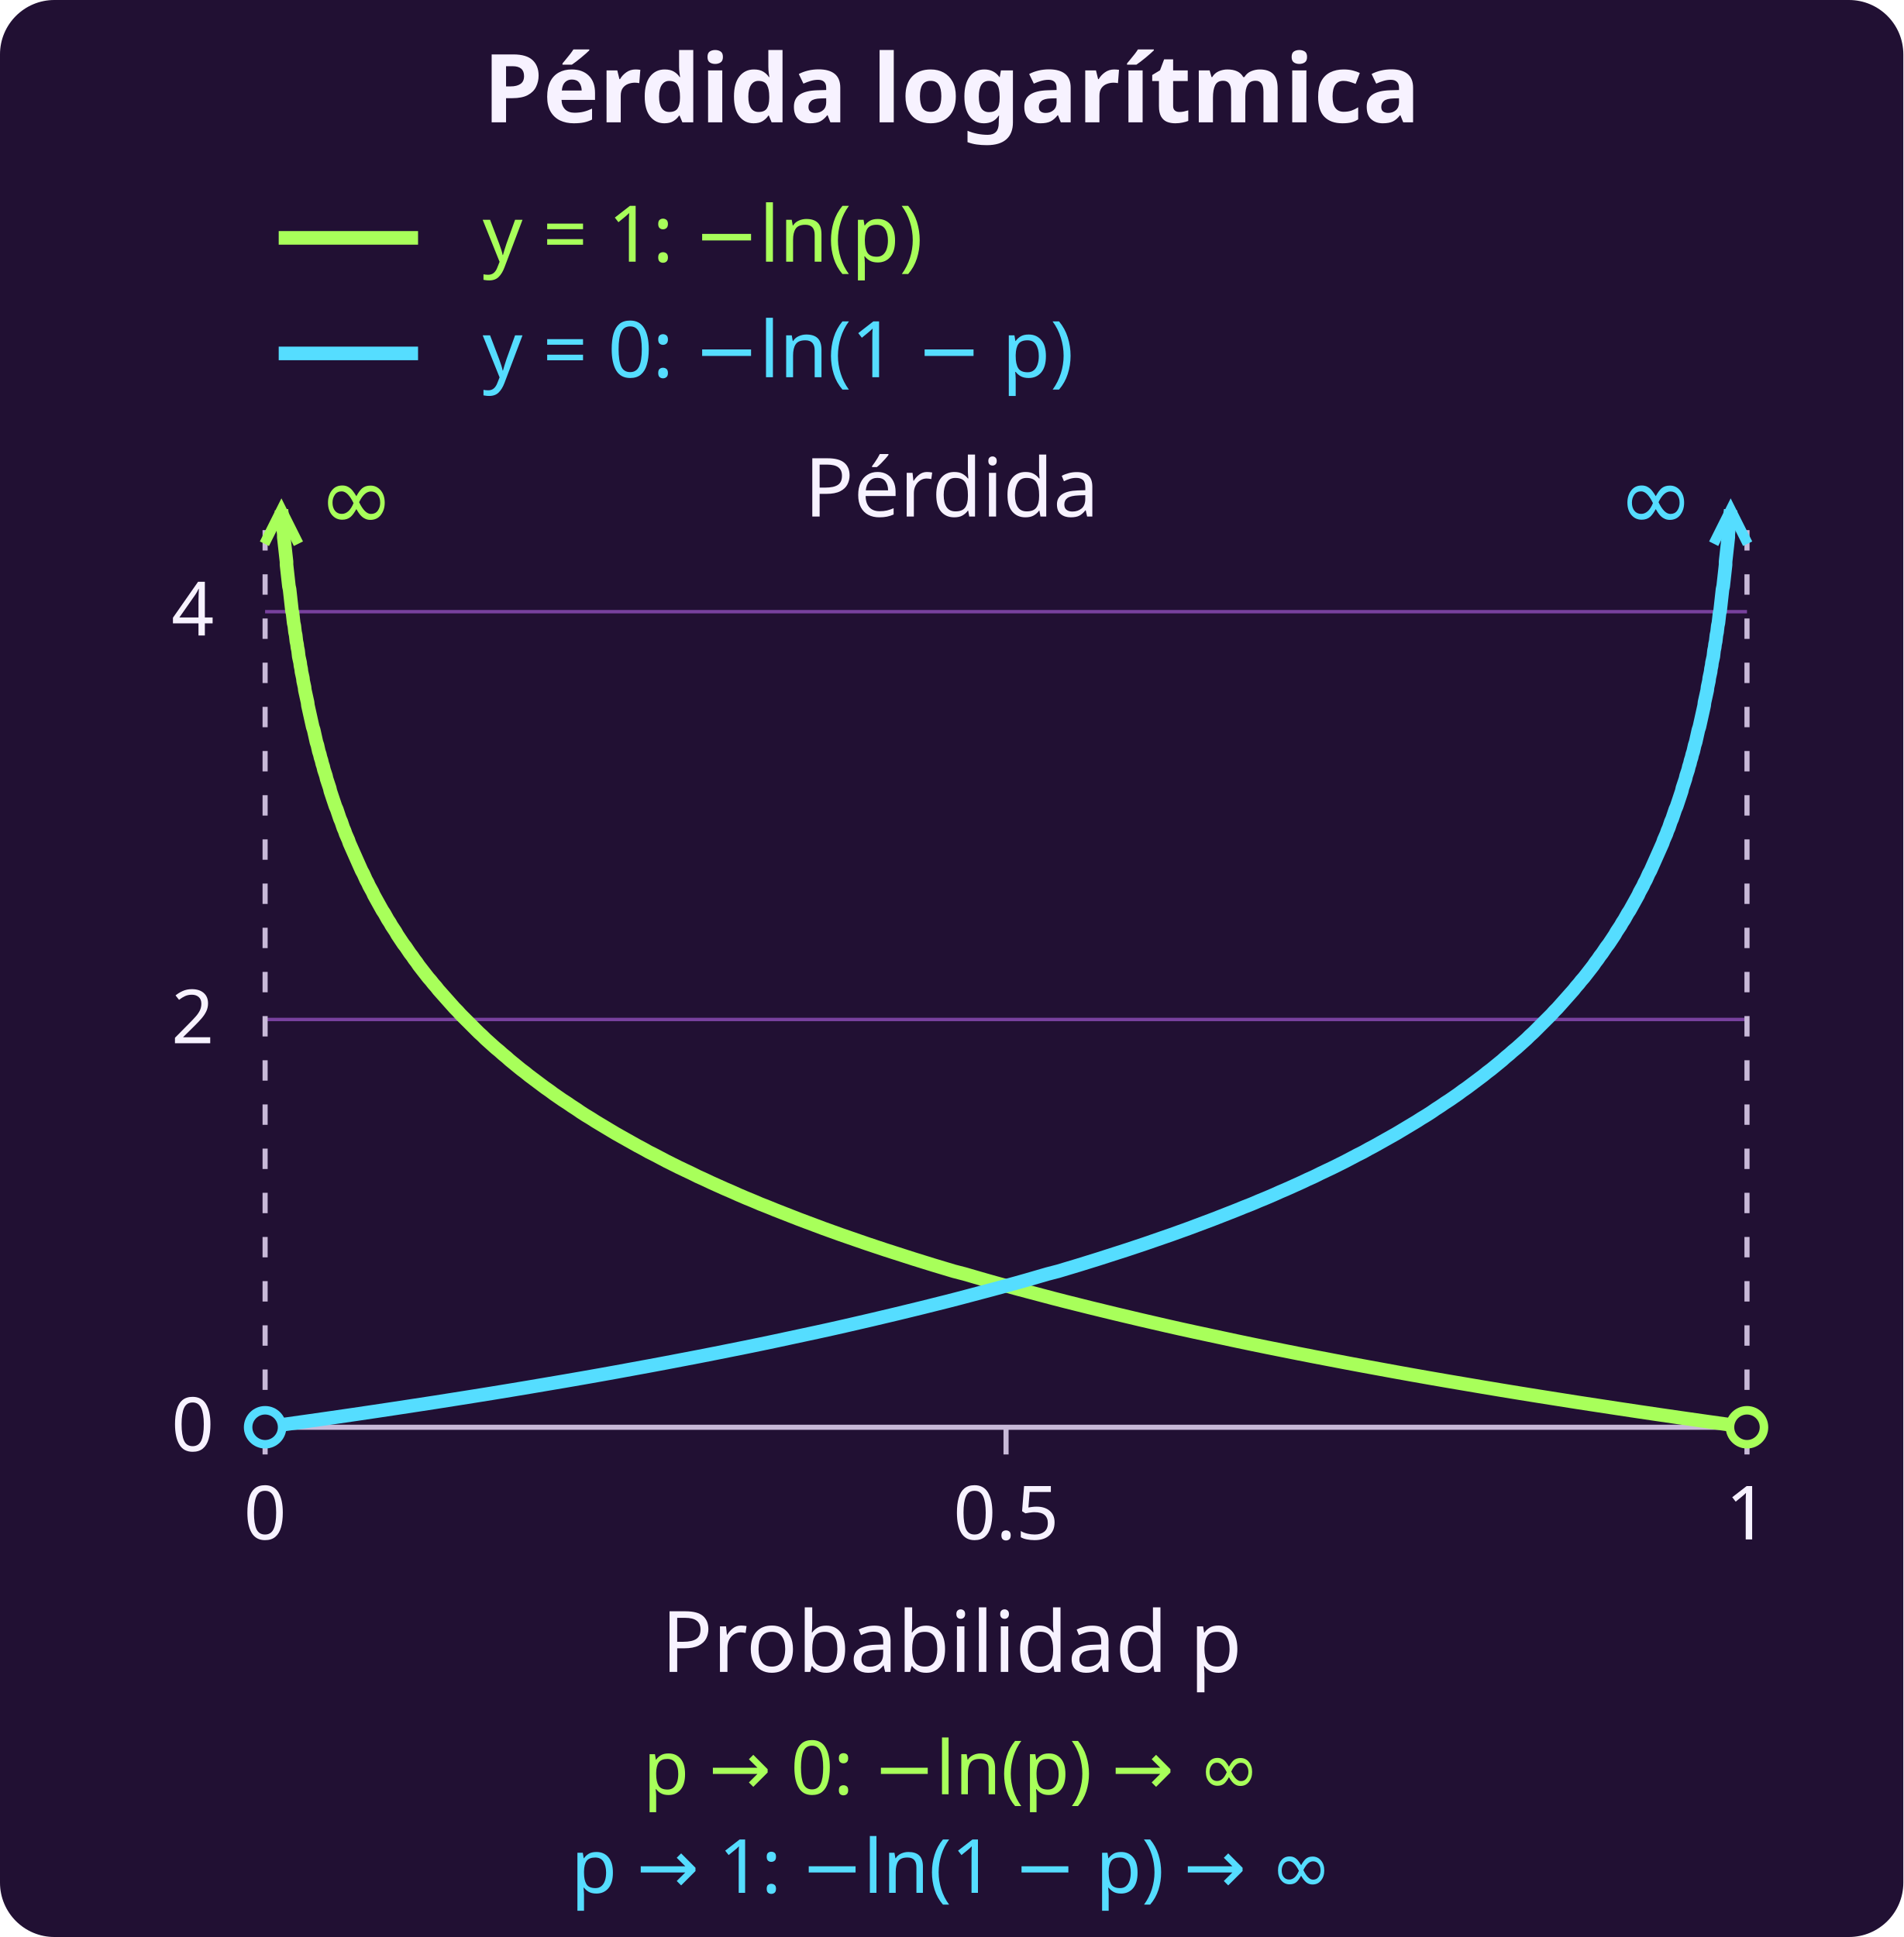
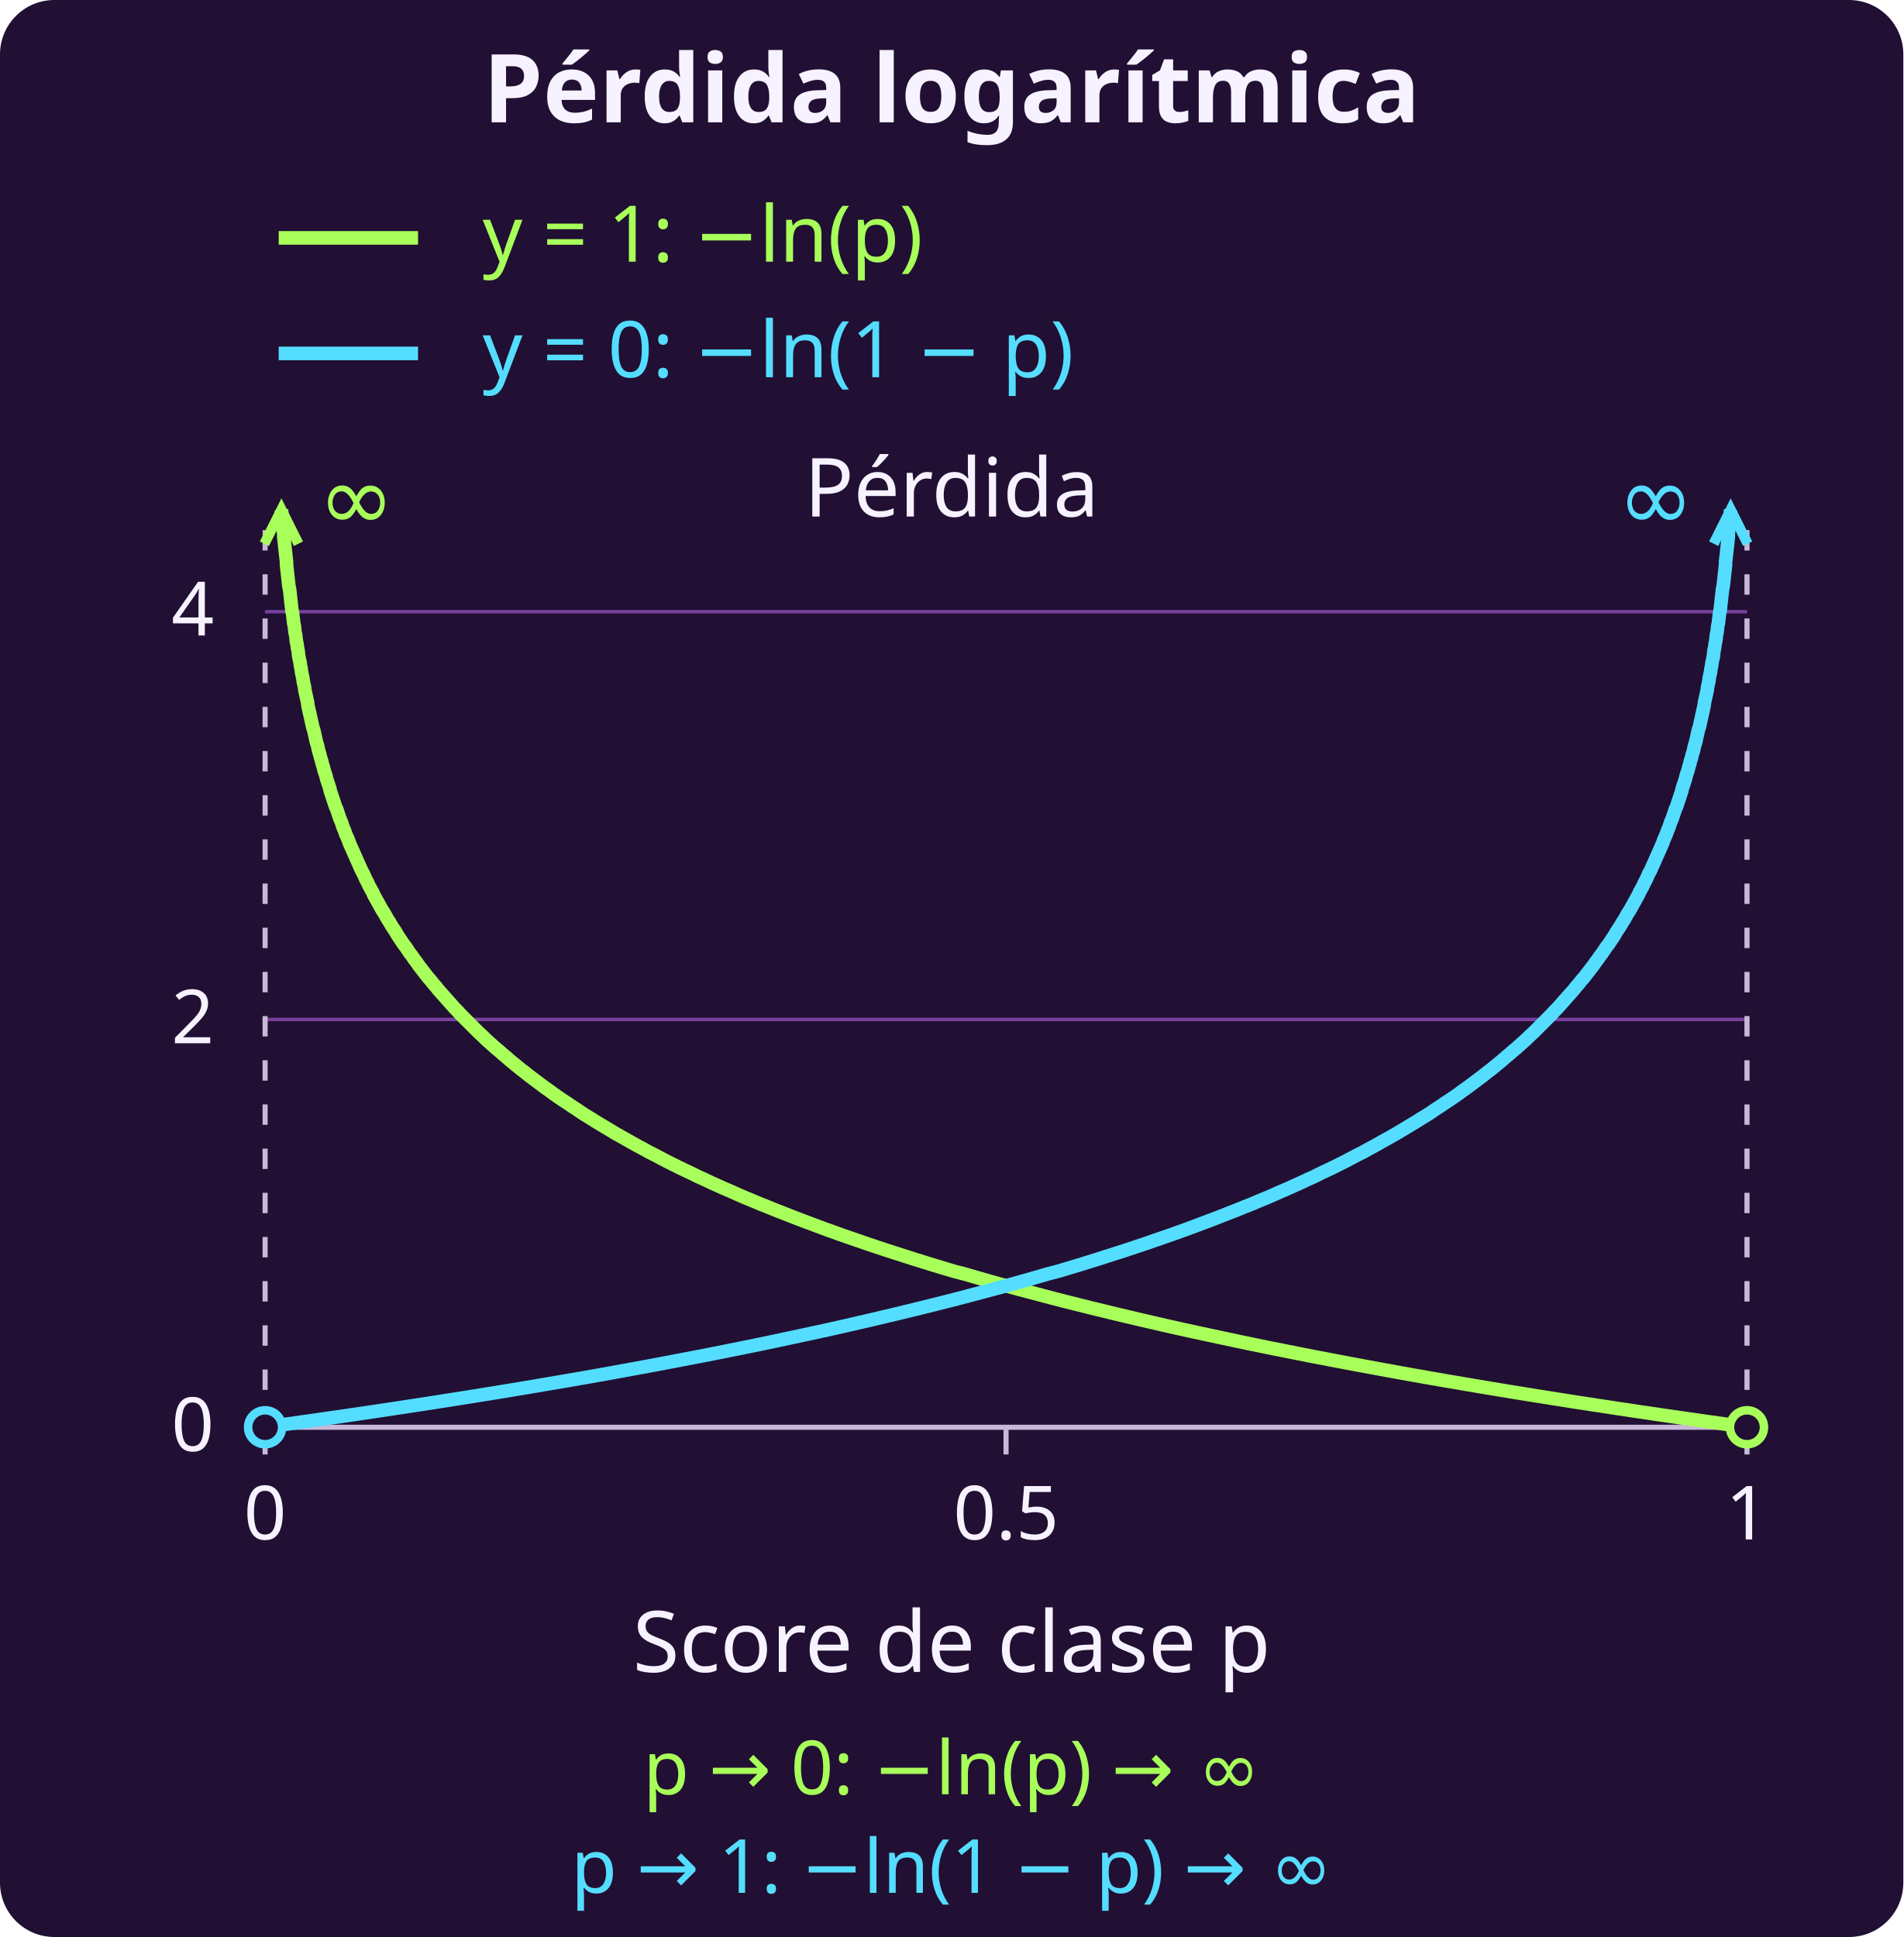
- <svg xmlns="http://www.w3.org/2000/svg" width="560" height="570" viewBox="0 0 560 570" role="img" aria-label="Pérdida logarítmica frente a p: si y es 1, menos ln p decrece; si y es 0, menos ln uno menos p crece. Ambas divergen hacia infinito al asignar probabilidad casi cero a la clase correcta">
+ <svg xmlns="http://www.w3.org/2000/svg" width="560" height="570" viewBox="0 0 560 570" role="img" aria-label="Pérdida logarítmica frente al score normalizado p de clase 1: si y es 1, menos ln p decrece; si y es 0, menos ln uno menos p crece. Ambas divergen hacia infinito al asignar un score casi cero a la clase correcta">
  <rect x="0" y="0" width="560" height="570" rx="16" fill="#211033" />
  <defs>
    <marker id="p" viewBox="0 0 10 10" refX="9" refY="5" markerWidth="6" markerHeight="6" orient="auto-start-reverse">
      <path d="M 0 0 L 10 5 L 0 10 z" fill="#f04cff" />
    </marker>
    <marker id="s" viewBox="0 0 10 10" refX="9" refY="5" markerWidth="6" markerHeight="6" orient="auto-start-reverse">
      <path d="M 0 0 L 10 5 L 0 10 z" fill="#c8b9d8" />
    </marker>
  </defs>
  <text x="280.0" y="36" fill="#f7f2ff" font-family="system-ui, sans-serif" font-size="28" font-weight="700" text-anchor="middle">Pérdida logarítmica</text>
  <line x1="82" y1="70" x2="123" y2="70" stroke="#a8ff5a" stroke-width="4" />
  <text x="142" y="77" fill="#a8ff5a" font-family="system-ui, sans-serif" font-size="23" font-weight="normal" text-anchor="start">y = 1:  −ln(p)</text>
  <line x1="82" y1="104" x2="123" y2="104" stroke="#55ddff" stroke-width="4" />
  <text x="142" y="111" fill="#55ddff" font-family="system-ui, sans-serif" font-size="23" font-weight="normal" text-anchor="start">y = 0:  −ln(1 − p)</text>
  <text x="280.0" y="152" fill="#f7f2ff" font-family="system-ui, sans-serif" font-size="24" font-weight="normal" text-anchor="middle">Pérdida</text>
  <line x1="78" y1="420.0" x2="514" y2="420.0" stroke="#78419e" stroke-width="1" />
  <text x="63" y="427.0" fill="#f7f2ff" font-family="system-ui, sans-serif" font-size="22" font-weight="normal" text-anchor="end">0</text>
  <line x1="78" y1="300.0" x2="514" y2="300.0" stroke="#78419e" stroke-width="1" />
  <text x="63" y="307.0" fill="#f7f2ff" font-family="system-ui, sans-serif" font-size="22" font-weight="normal" text-anchor="end">2</text>
  <line x1="78" y1="180.0" x2="514" y2="180.0" stroke="#78419e" stroke-width="1" />
  <text x="63" y="187.0" fill="#f7f2ff" font-family="system-ui, sans-serif" font-size="22" font-weight="normal" text-anchor="end">4</text>
  <line x1="78" y1="156" x2="78" y2="420" stroke="#c8b9d8" stroke-width="1.5" stroke-dasharray="6 7" />
  <line x1="514" y1="156" x2="514" y2="420" stroke="#c8b9d8" stroke-width="1.5" stroke-dasharray="6 7" />
  <line x1="78" y1="420" x2="514" y2="420" stroke="#c8b9d8" stroke-width="1.5" />
  <line x1="78" y1="420" x2="78" y2="428" stroke="#c8b9d8" stroke-width="1.5" />
  <text x="78" y="453" fill="#f7f2ff" font-family="system-ui, sans-serif" font-size="22" font-weight="normal" text-anchor="middle">0</text>
  <line x1="296.0" y1="420" x2="296.0" y2="428" stroke="#c8b9d8" stroke-width="1.5" />
  <text x="296.0" y="453" fill="#f7f2ff" font-family="system-ui, sans-serif" font-size="22" font-weight="normal" text-anchor="middle">0.5</text>
  <line x1="514" y1="420" x2="514" y2="428" stroke="#c8b9d8" stroke-width="1.5" />
  <text x="514" y="453" fill="#f7f2ff" font-family="system-ui, sans-serif" font-size="22" font-weight="normal" text-anchor="middle">1</text>
  <path d="M 513.6 419.9 L 507.1 419.0 L 500.7 418.1 L 494.4 417.2 L 488.2 416.3 L 482.1 415.4 L 476.1 414.5 L 470.2 413.6 L 464.3 412.7 L 458.6 411.8 L 452.9 410.9 L 447.3 410.0 L 441.8 409.1 L 436.4 408.2 L 431.1 407.3 L 425.8 406.4 L 420.6 405.5 L 415.5 404.6 L 410.5 403.7 L 405.6 402.8 L 400.7 401.9 L 395.9 401.0 L 391.2 400.1 L 386.5 399.2 L 381.9 398.3 L 377.4 397.4 L 372.9 396.5 L 368.5 395.6 L 364.2 394.7 L 360.0 393.8 L 355.8 392.9 L 351.6 392.0 L 347.5 391.1 L 343.5 390.2 L 339.6 389.3 L 335.7 388.4 L 331.9 387.5 L 328.1 386.6 L 324.4 385.7 L 320.7 384.8 L 317.1 383.9 L 313.5 383.0 L 310.0 382.1 L 306.6 381.2 L 303.2 380.3 L 299.8 379.4 L 296.5 378.5 L 293.2 377.6 L 290.0 376.7 L 286.9 375.8 L 283.8 374.9 L 280.7 374.1 L 277.7 373.2 L 274.7 372.3 L 271.8 371.4 L 268.9 370.5 L 266.1 369.6 L 263.3 368.7 L 260.5 367.8 L 257.8 366.9 L 255.1 366.0 L 252.5 365.1 L 249.9 364.2 L 247.3 363.3 L 244.8 362.4 L 242.3 361.5 L 239.9 360.6 L 237.5 359.7 L 235.1 358.8 L 232.8 357.9 L 230.5 357.0 L 228.2 356.1 L 226.0 355.2 L 223.7 354.3 L 221.6 353.4 L 219.4 352.5 L 217.3 351.6 L 215.3 350.7 L 213.2 349.8 L 211.2 348.9 L 209.2 348.0 L 207.3 347.1 L 205.3 346.2 L 203.5 345.3 L 201.6 344.4 L 199.7 343.5 L 197.9 342.6 L 196.1 341.7 L 194.4 340.8 L 192.7 339.9 L 190.9 339.0 L 189.3 338.1 L 187.6 337.2 L 186.0 336.3 L 184.4 335.4 L 182.8 334.5 L 181.2 333.6 L 179.7 332.7 L 178.2 331.8 L 176.7 330.9 L 175.2 330.0 L 173.8 329.1 L 172.3 328.2 L 170.9 327.3 L 169.6 326.4 L 168.2 325.5 L 166.9 324.6 L 165.5 323.7 L 164.2 322.8 L 162.9 321.9 L 161.7 321.0 L 160.4 320.1 L 159.2 319.2 L 158.0 318.3 L 156.8 317.4 L 155.6 316.5 L 154.5 315.6 L 153.3 314.7 L 152.2 313.8 L 151.1 312.9 L 150.0 312.0 L 149.0 311.1 L 147.9 310.2 L 146.9 309.3 L 145.8 308.4 L 144.8 307.5 L 143.8 306.6 L 142.8 305.7 L 141.9 304.8 L 140.9 303.9 L 140.0 303.0 L 139.1 302.1 L 138.2 301.2 L 137.3 300.3 L 136.4 299.4 L 135.5 298.5 L 134.7 297.6 L 133.8 296.7 L 133.0 295.8 L 132.2 294.9 L 131.4 294.0 L 130.6 293.1 L 129.8 292.2 L 129.0 291.3 L 128.3 290.4 L 127.5 289.5 L 126.8 288.6 L 126.0 287.7 L 125.3 286.8 L 124.6 285.9 L 123.9 285.0 L 123.2 284.1 L 122.6 283.2 L 121.9 282.3 L 121.3 281.4 L 120.6 280.5 L 120.0 279.6 L 119.4 278.7 L 118.7 277.8 L 118.1 276.9 L 117.5 276.0 L 116.9 275.1 L 116.4 274.2 L 115.8 273.3 L 115.2 272.4 L 114.7 271.5 L 114.1 270.6 L 113.6 269.7 L 113.1 268.8 L 112.5 267.9 L 112.0 267.0 L 111.5 266.1 L 111.0 265.2 L 110.5 264.3 L 110.0 263.4 L 109.6 262.5 L 109.1 261.6 L 108.6 260.7 L 108.2 259.8 L 107.7 258.9 L 107.3 258.0 L 106.9 257.1 L 106.4 256.2 L 106.0 255.3 L 105.6 254.4 L 105.2 253.5 L 104.8 252.6 L 104.4 251.7 L 104.0 250.8 L 103.6 249.9 L 103.2 249.0 L 102.8 248.1 L 102.5 247.2 L 102.1 246.3 L 101.7 245.4 L 101.4 244.5 L 101.0 243.6 L 100.7 242.7 L 100.4 241.8 L 100.0 240.9 L 99.7 240.0 L 99.4 239.1 L 99.1 238.2 L 98.7 237.3 L 98.4 236.4 L 98.1 235.5 L 97.8 234.6 L 97.5 233.7 L 97.2 232.8 L 97.0 231.9 L 96.7 231.0 L 96.4 230.1 L 96.1 229.2 L 95.9 228.3 L 95.6 227.4 L 95.3 226.5 L 95.1 225.6 L 94.8 224.7 L 94.6 223.8 L 94.3 222.9 L 94.1 222.0 L 93.8 221.1 L 93.6 220.2 L 93.4 219.3 L 93.1 218.4 L 92.9 217.5 L 92.7 216.6 L 92.5 215.7 L 92.3 214.8 L 92.0 213.9 L 91.8 213.0 L 91.6 212.1 L 91.4 211.2 L 91.2 210.3 L 91.0 209.4 L 90.8 208.5 L 90.6 207.6 L 90.5 206.7 L 90.3 205.8 L 90.1 204.9 L 89.9 204.0 L 89.7 203.1 L 89.6 202.2 L 89.4 201.3 L 89.2 200.4 L 89.1 199.5 L 88.9 198.6 L 88.7 197.7 L 88.6 196.8 L 88.4 195.9 L 88.3 195.0 L 88.1 194.1 L 87.9 193.2 L 87.8 192.3 L 87.7 191.4 L 87.5 190.5 L 87.4 189.6 L 87.2 188.7 L 87.1 187.8 L 87.0 186.9 L 86.8 186.0 L 86.7 185.1 L 86.6 184.2 L 86.4 183.3 L 86.3 182.4 L 86.2 181.5 L 86.1 180.6 L 85.9 179.7 L 85.8 178.8 L 85.7 177.9 L 85.6 177.0 L 85.5 176.1 L 85.4 175.2 L 85.3 174.3 L 85.2 173.4 L 85.0 172.5 L 84.9 171.6 L 84.8 170.7 L 84.7 169.8 L 84.6 168.9 L 84.5 168.0 L 84.4 167.1 L 84.3 166.2 L 84.3 165.3 L 84.2 164.4 L 84.1 163.5 L 84.0 162.6 L 83.9 161.7 L 83.8 160.8 L 83.7 159.9 L 83.6 159.0 L 83.5 158.1 L 83.5 157.2 L 83.4 156.3 L 83.3 155.4 L 83.2 154.5 L 83.1 153.6 L 83.1 152.7 L 83.0 151.8 L 82.9 150.9 L 82.8 150.0" fill="none" stroke="#a8ff5a" stroke-width="4" stroke-linejoin="round" />
  <path d="M 77.8 160.0 L 82.8 150.0 L 87.8 160.0" fill="none" stroke="#a8ff5a" stroke-width="3" />
  <circle cx="514" cy="420.0" r="5" fill="#211033" stroke="#a8ff5a" stroke-width="2.5" />
  <text x="104.844" y="156.0" fill="#a8ff5a" font-family="system-ui, sans-serif" font-size="27" font-weight="normal" text-anchor="middle">∞</text>
  <path d="M 78.4 419.9 L 84.9 419.0 L 91.3 418.1 L 97.6 417.2 L 103.8 416.3 L 109.9 415.4 L 115.9 414.5 L 121.8 413.6 L 127.7 412.7 L 133.4 411.8 L 139.1 410.9 L 144.7 410.0 L 150.2 409.1 L 155.6 408.2 L 160.9 407.3 L 166.2 406.4 L 171.4 405.5 L 176.5 404.6 L 181.5 403.7 L 186.4 402.8 L 191.3 401.9 L 196.1 401.0 L 200.8 400.1 L 205.5 399.2 L 210.1 398.3 L 214.6 397.4 L 219.1 396.5 L 223.5 395.6 L 227.8 394.7 L 232.0 393.8 L 236.2 392.9 L 240.4 392.0 L 244.5 391.1 L 248.5 390.2 L 252.4 389.3 L 256.3 388.4 L 260.1 387.5 L 263.9 386.6 L 267.6 385.7 L 271.3 384.8 L 274.9 383.9 L 278.5 383.0 L 282.0 382.1 L 285.4 381.2 L 288.8 380.3 L 292.2 379.4 L 295.5 378.5 L 298.8 377.6 L 302.0 376.7 L 305.1 375.8 L 308.2 374.9 L 311.3 374.1 L 314.3 373.2 L 317.3 372.3 L 320.2 371.4 L 323.1 370.5 L 325.9 369.6 L 328.7 368.7 L 331.5 367.8 L 334.2 366.9 L 336.9 366.0 L 339.5 365.1 L 342.1 364.2 L 344.7 363.3 L 347.2 362.4 L 349.7 361.5 L 352.1 360.6 L 354.5 359.7 L 356.9 358.8 L 359.2 357.9 L 361.5 357.0 L 363.8 356.1 L 366.0 355.2 L 368.3 354.3 L 370.4 353.4 L 372.6 352.5 L 374.7 351.6 L 376.7 350.7 L 378.8 349.8 L 380.8 348.9 L 382.8 348.0 L 384.7 347.1 L 386.7 346.2 L 388.5 345.3 L 390.4 344.4 L 392.3 343.5 L 394.1 342.6 L 395.9 341.7 L 397.6 340.8 L 399.3 339.9 L 401.1 339.0 L 402.7 338.1 L 404.4 337.2 L 406.0 336.3 L 407.6 335.4 L 409.2 334.5 L 410.8 333.6 L 412.3 332.7 L 413.8 331.8 L 415.3 330.9 L 416.8 330.0 L 418.2 329.1 L 419.7 328.2 L 421.1 327.3 L 422.4 326.4 L 423.8 325.5 L 425.1 324.6 L 426.5 323.7 L 427.8 322.8 L 429.1 321.9 L 430.3 321.0 L 431.6 320.1 L 432.8 319.2 L 434.0 318.3 L 435.2 317.4 L 436.4 316.5 L 437.5 315.6 L 438.7 314.7 L 439.8 313.8 L 440.9 312.9 L 442.0 312.0 L 443.0 311.1 L 444.1 310.2 L 445.1 309.3 L 446.2 308.4 L 447.2 307.5 L 448.2 306.6 L 449.2 305.7 L 450.1 304.8 L 451.1 303.9 L 452.0 303.0 L 452.9 302.1 L 453.8 301.2 L 454.7 300.3 L 455.6 299.4 L 456.5 298.5 L 457.3 297.6 L 458.2 296.7 L 459.0 295.8 L 459.8 294.9 L 460.6 294.0 L 461.4 293.1 L 462.2 292.2 L 463.0 291.3 L 463.7 290.4 L 464.5 289.5 L 465.2 288.6 L 466.0 287.7 L 466.7 286.8 L 467.4 285.9 L 468.1 285.0 L 468.8 284.1 L 469.4 283.2 L 470.1 282.3 L 470.7 281.4 L 471.4 280.5 L 472.0 279.6 L 472.6 278.7 L 473.3 277.8 L 473.9 276.9 L 474.5 276.0 L 475.1 275.1 L 475.6 274.2 L 476.2 273.3 L 476.8 272.4 L 477.3 271.5 L 477.9 270.6 L 478.4 269.7 L 478.9 268.8 L 479.5 267.9 L 480.0 267.0 L 480.5 266.1 L 481.0 265.2 L 481.5 264.3 L 482.0 263.4 L 482.4 262.5 L 482.9 261.6 L 483.4 260.7 L 483.8 259.8 L 484.3 258.9 L 484.7 258.0 L 485.1 257.1 L 485.6 256.2 L 486.0 255.3 L 486.4 254.4 L 486.8 253.5 L 487.2 252.6 L 487.6 251.7 L 488.0 250.8 L 488.4 249.9 L 488.8 249.0 L 489.2 248.1 L 489.5 247.2 L 489.9 246.3 L 490.3 245.4 L 490.6 244.5 L 491.0 243.6 L 491.3 242.7 L 491.6 241.8 L 492.0 240.9 L 492.3 240.0 L 492.6 239.1 L 492.9 238.2 L 493.3 237.3 L 493.6 236.4 L 493.9 235.5 L 494.2 234.6 L 494.5 233.7 L 494.8 232.8 L 495.0 231.9 L 495.3 231.0 L 495.6 230.1 L 495.9 229.2 L 496.1 228.3 L 496.4 227.4 L 496.7 226.5 L 496.9 225.6 L 497.2 224.7 L 497.4 223.8 L 497.7 222.9 L 497.9 222.0 L 498.2 221.1 L 498.4 220.2 L 498.6 219.3 L 498.9 218.4 L 499.1 217.5 L 499.3 216.6 L 499.5 215.7 L 499.7 214.8 L 500.0 213.9 L 500.2 213.0 L 500.4 212.1 L 500.6 211.2 L 500.8 210.3 L 501.0 209.4 L 501.2 208.5 L 501.4 207.6 L 501.5 206.7 L 501.7 205.8 L 501.9 204.9 L 502.1 204.0 L 502.3 203.1 L 502.4 202.2 L 502.6 201.3 L 502.8 200.4 L 502.9 199.5 L 503.1 198.6 L 503.3 197.7 L 503.4 196.8 L 503.6 195.9 L 503.7 195.0 L 503.9 194.1 L 504.1 193.2 L 504.2 192.3 L 504.3 191.4 L 504.5 190.5 L 504.6 189.6 L 504.8 188.7 L 504.9 187.8 L 505.0 186.9 L 505.2 186.0 L 505.3 185.1 L 505.4 184.2 L 505.6 183.3 L 505.7 182.4 L 505.8 181.5 L 505.9 180.6 L 506.1 179.7 L 506.2 178.8 L 506.3 177.9 L 506.4 177.0 L 506.5 176.1 L 506.6 175.2 L 506.7 174.3 L 506.8 173.4 L 507.0 172.5 L 507.1 171.6 L 507.2 170.7 L 507.3 169.8 L 507.4 168.9 L 507.5 168.0 L 507.6 167.1 L 507.7 166.2 L 507.7 165.3 L 507.8 164.4 L 507.9 163.5 L 508.0 162.6 L 508.1 161.7 L 508.2 160.8 L 508.3 159.9 L 508.4 159.0 L 508.5 158.1 L 508.5 157.2 L 508.6 156.3 L 508.7 155.4 L 508.8 154.5 L 508.9 153.6 L 508.9 152.7 L 509.0 151.8 L 509.1 150.9 L 509.2 150.0" fill="none" stroke="#55ddff" stroke-width="4" stroke-linejoin="round" />
  <path d="M 504.2 160.0 L 509.2 150.0 L 514.2 160.0" fill="none" stroke="#55ddff" stroke-width="3" />
  <circle cx="78" cy="420.0" r="5" fill="#211033" stroke="#55ddff" stroke-width="2.5" />
  <text x="487.156" y="156" fill="#55ddff" font-family="system-ui, sans-serif" font-size="27" font-weight="normal" text-anchor="middle">∞</text>
-   <text x="280.0" y="492" fill="#f7f2ff" font-family="system-ui, sans-serif" font-size="25" font-weight="normal" text-anchor="middle">Probabilidad p</text>
+   <text x="280.0" y="492" fill="#f7f2ff" font-family="system-ui, sans-serif" font-size="25" font-weight="normal" text-anchor="middle">Score de clase p</text>
  <text x="280.0" y="528" fill="#a8ff5a" font-family="system-ui, sans-serif" font-size="22" font-weight="normal" text-anchor="middle">p → 0:  −ln(p) → ∞</text>
  <text x="280.0" y="557" fill="#55ddff" font-family="system-ui, sans-serif" font-size="22" font-weight="normal" text-anchor="middle">p → 1:  −ln(1 − p) → ∞</text>
</svg>
